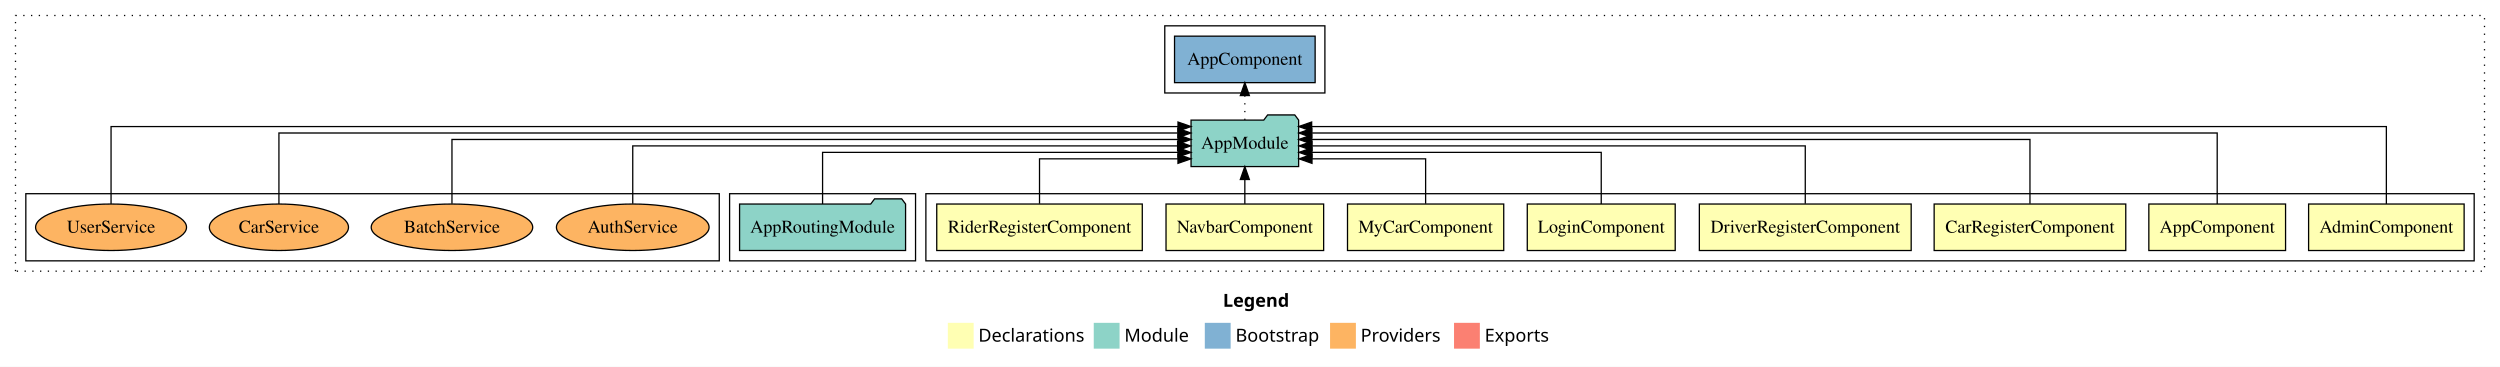
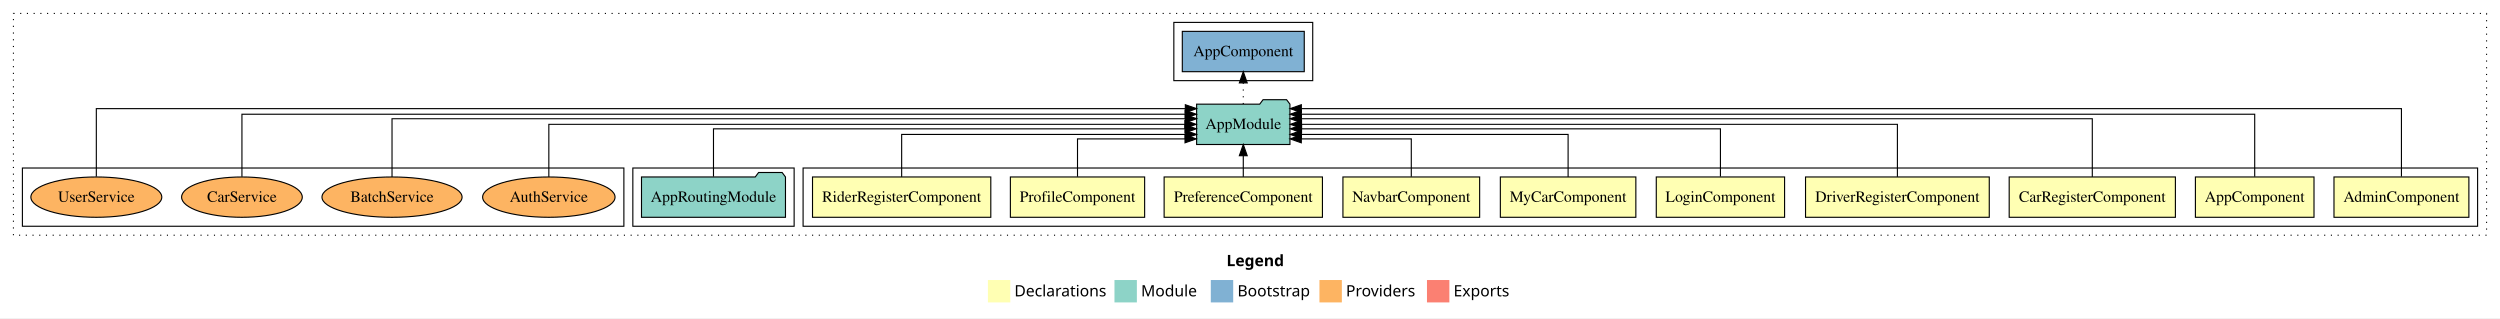
- <svg xmlns="http://www.w3.org/2000/svg" width="1936pt" height="284pt" viewBox="0.00 0.00 1936.00 284.00">
+ <svg xmlns="http://www.w3.org/2000/svg" width="2232pt" height="284pt" viewBox="0.00 0.00 2232.00 284.00">
  <g id="graph0" class="graph" transform="scale(1 1) rotate(0) translate(4 280)">
-     <polygon fill="#ffffff" stroke="transparent" points="-4,4 -4,-280 1932,-280 1932,4 -4,4" />
-     <text text-anchor="start" x="943.009" y="-42.4" font-family="sans-serif" font-weight="bold" font-size="14.00" fill="#000000">Legend</text>
-     <polygon fill="#ffffb3" stroke="transparent" points="730,-10 730,-30 750,-30 750,-10 730,-10" />
-     <text text-anchor="start" x="753.629" y="-15.4" font-family="sans-serif" font-size="14.00" fill="#000000">  Declarations</text>
-     <polygon fill="#8dd3c7" stroke="transparent" points="843,-10 843,-30 863,-30 863,-10 843,-10" />
-     <text text-anchor="start" x="866.725" y="-15.4" font-family="sans-serif" font-size="14.00" fill="#000000">  Module</text>
-     <polygon fill="#80b1d3" stroke="transparent" points="929,-10 929,-30 949,-30 949,-10 929,-10" />
-     <text text-anchor="start" x="952.781" y="-15.4" font-family="sans-serif" font-size="14.00" fill="#000000">  Bootstrap</text>
-     <polygon fill="#fdb462" stroke="transparent" points="1026,-10 1026,-30 1046,-30 1046,-10 1026,-10" />
-     <text text-anchor="start" x="1049.673" y="-15.4" font-family="sans-serif" font-size="14.00" fill="#000000">  Providers</text>
-     <polygon fill="#fb8072" stroke="transparent" points="1122,-10 1122,-30 1142,-30 1142,-10 1122,-10" />
-     <text text-anchor="start" x="1145.726" y="-15.4" font-family="sans-serif" font-size="14.00" fill="#000000">  Exports</text>
+     <polygon fill="#ffffff" stroke="transparent" points="-4,4 -4,-280 2228,-280 2228,4 -4,4" />
+     <text text-anchor="start" x="1091.009" y="-42.4" font-family="sans-serif" font-weight="bold" font-size="14.00" fill="#000000">Legend</text>
+     <polygon fill="#ffffb3" stroke="transparent" points="878,-10 878,-30 898,-30 898,-10 878,-10" />
+     <text text-anchor="start" x="901.629" y="-15.4" font-family="sans-serif" font-size="14.00" fill="#000000">  Declarations</text>
+     <polygon fill="#8dd3c7" stroke="transparent" points="991,-10 991,-30 1011,-30 1011,-10 991,-10" />
+     <text text-anchor="start" x="1014.725" y="-15.4" font-family="sans-serif" font-size="14.00" fill="#000000">  Module</text>
+     <polygon fill="#80b1d3" stroke="transparent" points="1077,-10 1077,-30 1097,-30 1097,-10 1077,-10" />
+     <text text-anchor="start" x="1100.781" y="-15.4" font-family="sans-serif" font-size="14.00" fill="#000000">  Bootstrap</text>
+     <polygon fill="#fdb462" stroke="transparent" points="1174,-10 1174,-30 1194,-30 1194,-10 1174,-10" />
+     <text text-anchor="start" x="1197.673" y="-15.4" font-family="sans-serif" font-size="14.00" fill="#000000">  Providers</text>
+     <polygon fill="#fb8072" stroke="transparent" points="1270,-10 1270,-30 1290,-30 1290,-10 1270,-10" />
+     <text text-anchor="start" x="1293.726" y="-15.4" font-family="sans-serif" font-size="14.00" fill="#000000">  Exports</text>
    <g id="clust1" class="cluster">
-       <polygon fill="none" stroke="#000000" stroke-dasharray="1,5" points="8,-70 8,-268 1920,-268 1920,-70 8,-70" />
+       <polygon fill="none" stroke="#000000" stroke-dasharray="1,5" points="8,-70 8,-268 2216,-268 2216,-70 8,-70" />
    </g>
    <g id="clust2" class="cluster">
-       <polygon fill="none" stroke="#000000" points="713,-78 713,-130 1912,-130 1912,-78 713,-78" />
+       <polygon fill="none" stroke="#000000" points="713,-78 713,-130 2208,-130 2208,-78 713,-78" />
    </g>
-     <g id="clust11" class="cluster">
+     <g id="clust13" class="cluster">
      <polygon fill="none" stroke="#000000" points="561,-78 561,-130 705,-130 705,-78 561,-78" />
    </g>
-     <g id="clust13" class="cluster">
-       <polygon fill="none" stroke="#000000" points="898,-208 898,-260 1022,-260 1022,-208 898,-208" />
+     <g id="clust15" class="cluster">
+       <polygon fill="none" stroke="#000000" points="1044,-208 1044,-260 1168,-260 1168,-208 1044,-208" />
    </g>
-     <g id="clust14" class="cluster">
+     <g id="clust16" class="cluster">
      <polygon fill="none" stroke="#000000" points="16,-78 16,-130 553,-130 553,-78 16,-78" />
    </g>
    <g id="node1" class="node">
-       <polygon fill="#ffffb3" stroke="#000000" points="1904.22,-122 1783.78,-122 1783.78,-86 1904.22,-86 1904.22,-122" />
-       <text text-anchor="middle" x="1844" y="-99.8" font-family="Times,serif" font-size="14.00" fill="#000000">AdminComponent</text>
+       <polygon fill="#ffffb3" stroke="#000000" points="2200.22,-122 2079.78,-122 2079.78,-86 2200.22,-86 2200.22,-122" />
+       <text text-anchor="middle" x="2140" y="-99.8" font-family="Times,serif" font-size="14.00" fill="#000000">AdminComponent</text>
+     </g>
+     <g id="node11" class="node">
+       <polygon fill="#8dd3c7" stroke="#000000" points="1147.657,-187 1144.657,-191 1123.657,-191 1120.657,-187 1064.343,-187 1064.343,-151 1147.657,-151 1147.657,-187" />
+       <text text-anchor="middle" x="1106" y="-164.8" font-family="Times,serif" font-size="14.00" fill="#000000">AppModule</text>
+     </g>
+     <g id="edge1" class="edge">
+       <path fill="none" stroke="#000000" d="M2140,-122.323C2140,-145.66 2140,-183 2140,-183 2140,-183 1157.815,-183 1157.815,-183" />
+       <polygon fill="#000000" stroke="#000000" points="1157.815,-179.5 1147.815,-183 1157.815,-186.5 1157.815,-179.5" />
+     </g>
+     <g id="node2" class="node">
+       <polygon fill="#ffffb3" stroke="#000000" points="2061.94,-122 1956.06,-122 1956.06,-86 2061.94,-86 2061.94,-122" />
+       <text text-anchor="middle" x="2009" y="-99.8" font-family="Times,serif" font-size="14.00" fill="#000000">AppComponent</text>
+     </g>
+     <g id="edge2" class="edge">
+       <path fill="none" stroke="#000000" d="M2009,-122.292C2009,-144.206 2009,-178 2009,-178 2009,-178 1157.743,-178 1157.743,-178" />
+       <polygon fill="#000000" stroke="#000000" points="1157.743,-174.5 1147.743,-178 1157.743,-181.5 1157.743,-174.5" />
+     </g>
+     <g id="node3" class="node">
+       <polygon fill="#ffffb3" stroke="#000000" points="1938.197,-122 1789.803,-122 1789.803,-86 1938.197,-86 1938.197,-122" />
+       <text text-anchor="middle" x="1864" y="-99.8" font-family="Times,serif" font-size="14.00" fill="#000000">CarRegisterComponent</text>
+     </g>
+     <g id="edge3" class="edge">
+       <path fill="none" stroke="#000000" d="M1864,-122.027C1864,-142.767 1864,-174 1864,-174 1864,-174 1157.833,-174 1157.833,-174" />
+       <polygon fill="#000000" stroke="#000000" points="1157.833,-170.5 1147.833,-174 1157.833,-177.5 1157.833,-170.5" />
+     </g>
+     <g id="node4" class="node">
+       <polygon fill="#ffffb3" stroke="#000000" points="1772.018,-122 1607.982,-122 1607.982,-86 1772.018,-86 1772.018,-122" />
+       <text text-anchor="middle" x="1690" y="-99.8" font-family="Times,serif" font-size="14.00" fill="#000000">DriverRegisterComponent</text>
+     </g>
+     <g id="edge4" class="edge">
+       <path fill="none" stroke="#000000" d="M1690,-122.106C1690,-141.339 1690,-169 1690,-169 1690,-169 1158,-169 1158,-169" />
+       <polygon fill="#000000" stroke="#000000" points="1158,-165.5 1148,-169 1158,-172.5 1158,-165.5" />
+     </g>
+     <g id="node5" class="node">
+       <polygon fill="#ffffb3" stroke="#000000" points="1589.276,-122 1474.724,-122 1474.724,-86 1589.276,-86 1589.276,-122" />
+       <text text-anchor="middle" x="1532" y="-99.8" font-family="Times,serif" font-size="14.00" fill="#000000">LoginComponent</text>
+     </g>
+     <g id="edge5" class="edge">
+       <path fill="none" stroke="#000000" d="M1532,-122.302C1532,-140.27 1532,-165 1532,-165 1532,-165 1158.012,-165 1158.012,-165" />
+       <polygon fill="#000000" stroke="#000000" points="1158.012,-161.5 1148.012,-165 1158.012,-168.5 1158.012,-161.5" />
+     </g>
+     <g id="node6" class="node">
+       <polygon fill="#ffffb3" stroke="#000000" points="1456.489,-122 1335.511,-122 1335.511,-86 1456.489,-86 1456.489,-122" />
+       <text text-anchor="middle" x="1396" y="-99.8" font-family="Times,serif" font-size="14.00" fill="#000000">MyCarComponent</text>
+     </g>
+     <g id="edge6" class="edge">
+       <path fill="none" stroke="#000000" d="M1396,-122.027C1396,-138.398 1396,-160 1396,-160 1396,-160 1157.859,-160 1157.859,-160" />
+       <polygon fill="#000000" stroke="#000000" points="1157.859,-156.5 1147.859,-160 1157.859,-163.5 1157.859,-156.5" />
+     </g>
+     <g id="node7" class="node">
+       <polygon fill="#ffffb3" stroke="#000000" points="1317.03,-122 1194.97,-122 1194.97,-86 1317.03,-86 1317.03,-122" />
+       <text text-anchor="middle" x="1256" y="-99.8" font-family="Times,serif" font-size="14.00" fill="#000000">NavbarComponent</text>
+     </g>
+     <g id="edge7" class="edge">
+       <path fill="none" stroke="#000000" d="M1256,-122.187C1256,-137.182 1256,-156 1256,-156 1256,-156 1157.783,-156 1157.783,-156" />
+       <polygon fill="#000000" stroke="#000000" points="1157.783,-152.5 1147.783,-156 1157.783,-159.5 1157.783,-152.5" />
+     </g>
+     <g id="node8" class="node">
+       <polygon fill="#ffffb3" stroke="#000000" points="1176.67,-122 1035.33,-122 1035.33,-86 1176.67,-86 1176.67,-122" />
+       <text text-anchor="middle" x="1106" y="-99.8" font-family="Times,serif" font-size="14.00" fill="#000000">PreferenceComponent</text>
+     </g>
+     <g id="edge8" class="edge">
+       <path fill="none" stroke="#000000" d="M1106,-122.106C1106,-122.106 1106,-140.991 1106,-140.991" />
+       <polygon fill="#000000" stroke="#000000" points="1102.5,-140.991 1106,-150.991 1109.5,-140.991 1102.5,-140.991" />
    </g>
    <g id="node9" class="node">
-       <polygon fill="#8dd3c7" stroke="#000000" points="1001.657,-187 998.657,-191 977.657,-191 974.657,-187 918.343,-187 918.343,-151 1001.657,-151 1001.657,-187" />
-       <text text-anchor="middle" x="960" y="-164.8" font-family="Times,serif" font-size="14.00" fill="#000000">AppModule</text>
+       <polygon fill="#ffffb3" stroke="#000000" points="1017.933,-122 898.067,-122 898.067,-86 1017.933,-86 1017.933,-122" />
+       <text text-anchor="middle" x="958" y="-99.8" font-family="Times,serif" font-size="14.00" fill="#000000">ProfileComponent</text>
    </g>
-     <g id="edge1" class="edge">
-       <path fill="none" stroke="#000000" d="M1844,-122.091C1844,-145.133 1844,-182 1844,-182 1844,-182 1011.746,-182 1011.746,-182" />
-       <polygon fill="#000000" stroke="#000000" points="1011.746,-178.5 1001.746,-182 1011.746,-185.5 1011.746,-178.5" />
+     <g id="edge9" class="edge">
+       <path fill="none" stroke="#000000" d="M958,-122.187C958,-137.182 958,-156 958,-156 958,-156 1053.985,-156 1053.985,-156" />
+       <polygon fill="#000000" stroke="#000000" points="1053.985,-159.5 1063.985,-156 1053.985,-152.5 1053.985,-159.5" />
    </g>
-     <g id="node2" class="node">
-       <polygon fill="#ffffb3" stroke="#000000" points="1765.94,-122 1660.06,-122 1660.06,-86 1765.94,-86 1765.94,-122" />
-       <text text-anchor="middle" x="1713" y="-99.8" font-family="Times,serif" font-size="14.00" fill="#000000">AppComponent</text>
-     </g>
-     <g id="edge2" class="edge">
-       <path fill="none" stroke="#000000" d="M1713,-122.045C1713,-143.662 1713,-177 1713,-177 1713,-177 1011.827,-177 1011.827,-177" />
-       <polygon fill="#000000" stroke="#000000" points="1011.827,-173.5 1001.827,-177 1011.827,-180.5 1011.827,-173.5" />
-     </g>
-     <g id="node3" class="node">
-       <polygon fill="#ffffb3" stroke="#000000" points="1642.197,-122 1493.803,-122 1493.803,-86 1642.197,-86 1642.197,-122" />
-       <text text-anchor="middle" x="1568" y="-99.8" font-family="Times,serif" font-size="14.00" fill="#000000">CarRegisterComponent</text>
-     </g>
-     <g id="edge3" class="edge">
-       <path fill="none" stroke="#000000" d="M1568,-122.223C1568,-142.365 1568,-172 1568,-172 1568,-172 1011.79,-172 1011.79,-172" />
-       <polygon fill="#000000" stroke="#000000" points="1011.79,-168.5 1001.79,-172 1011.79,-175.5 1011.79,-168.5" />
-     </g>
-     <g id="node4" class="node">
-       <polygon fill="#ffffb3" stroke="#000000" points="1476.018,-122 1311.982,-122 1311.982,-86 1476.018,-86 1476.018,-122" />
-       <text text-anchor="middle" x="1394" y="-99.8" font-family="Times,serif" font-size="14.00" fill="#000000">DriverRegisterComponent</text>
-     </g>
-     <g id="edge4" class="edge">
-       <path fill="none" stroke="#000000" d="M1394,-122.222C1394,-140.828 1394,-167 1394,-167 1394,-167 1012.008,-167 1012.008,-167" />
-       <polygon fill="#000000" stroke="#000000" points="1012.008,-163.5 1002.008,-167 1012.008,-170.5 1012.008,-163.5" />
-     </g>
-     <g id="node5" class="node">
-       <polygon fill="#ffffb3" stroke="#000000" points="1293.276,-122 1178.724,-122 1178.724,-86 1293.276,-86 1293.276,-122" />
-       <text text-anchor="middle" x="1236" y="-99.8" font-family="Times,serif" font-size="14.00" fill="#000000">LoginComponent</text>
-     </g>
-     <g id="edge5" class="edge">
-       <path fill="none" stroke="#000000" d="M1236,-122.034C1236,-139.06 1236,-162 1236,-162 1236,-162 1011.918,-162 1011.918,-162" />
-       <polygon fill="#000000" stroke="#000000" points="1011.918,-158.5 1001.918,-162 1011.918,-165.5 1011.918,-158.5" />
-     </g>
-     <g id="node6" class="node">
-       <polygon fill="#ffffb3" stroke="#000000" points="1160.489,-122 1039.511,-122 1039.511,-86 1160.489,-86 1160.489,-122" />
-       <text text-anchor="middle" x="1100" y="-99.8" font-family="Times,serif" font-size="14.00" fill="#000000">MyCarComponent</text>
-     </g>
-     <g id="edge6" class="edge">
-       <path fill="none" stroke="#000000" d="M1100,-122.24C1100,-137.571 1100,-157 1100,-157 1100,-157 1012.005,-157 1012.005,-157" />
-       <polygon fill="#000000" stroke="#000000" points="1012.005,-153.5 1002.005,-157 1012.005,-160.5 1012.005,-153.5" />
-     </g>
-     <g id="node7" class="node">
-       <polygon fill="#ffffb3" stroke="#000000" points="1021.03,-122 898.97,-122 898.97,-86 1021.03,-86 1021.03,-122" />
-       <text text-anchor="middle" x="960" y="-99.8" font-family="Times,serif" font-size="14.00" fill="#000000">NavbarComponent</text>
-     </g>
-     <g id="edge7" class="edge">
-       <path fill="none" stroke="#000000" d="M960,-122.106C960,-122.106 960,-140.991 960,-140.991" />
-       <polygon fill="#000000" stroke="#000000" points="956.5,-140.991 960,-150.991 963.5,-140.991 956.5,-140.991" />
-     </g>
-     <g id="node8" class="node">
+     <g id="node10" class="node">
      <polygon fill="#ffffb3" stroke="#000000" points="880.587,-122 721.413,-122 721.413,-86 880.587,-86 880.587,-122" />
      <text text-anchor="middle" x="801" y="-99.8" font-family="Times,serif" font-size="14.00" fill="#000000">RiderRegisterComponent</text>
    </g>
-     <g id="edge8" class="edge">
-       <path fill="none" stroke="#000000" d="M801,-122.24C801,-137.571 801,-157 801,-157 801,-157 908.225,-157 908.225,-157" />
-       <polygon fill="#000000" stroke="#000000" points="908.225,-160.5 918.225,-157 908.225,-153.5 908.225,-160.5" />
+     <g id="edge10" class="edge">
+       <path fill="none" stroke="#000000" d="M801,-122.027C801,-138.398 801,-160 801,-160 801,-160 1054.231,-160 1054.231,-160" />
+       <polygon fill="#000000" stroke="#000000" points="1054.231,-163.5 1064.231,-160 1054.23,-156.5 1054.231,-163.5" />
    </g>
-     <g id="node11" class="node">
-       <polygon fill="#80b1d3" stroke="#000000" points="1014.439,-252 905.561,-252 905.561,-216 1014.439,-216 1014.439,-252" />
-       <text text-anchor="middle" x="960" y="-229.8" font-family="Times,serif" font-size="14.00" fill="#000000">AppComponent </text>
+     <g id="node13" class="node">
+       <polygon fill="#80b1d3" stroke="#000000" points="1160.439,-252 1051.561,-252 1051.561,-216 1160.439,-216 1160.439,-252" />
+       <text text-anchor="middle" x="1106" y="-229.8" font-family="Times,serif" font-size="14.00" fill="#000000">AppComponent </text>
    </g>
-     <g id="edge10" class="edge">
-       <path fill="none" stroke="#000000" stroke-dasharray="1,5" d="M960,-187.106C960,-187.106 960,-205.991 960,-205.991" />
-       <polygon fill="#000000" stroke="#000000" points="956.5,-205.991 960,-215.991 963.5,-205.991 956.5,-205.991" />
+     <g id="edge12" class="edge">
+       <path fill="none" stroke="#000000" stroke-dasharray="1,5" d="M1106,-187.106C1106,-187.106 1106,-205.991 1106,-205.991" />
+       <polygon fill="#000000" stroke="#000000" points="1102.5,-205.991 1106,-215.991 1109.5,-205.991 1102.5,-205.991" />
    </g>
-     <g id="node10" class="node">
+     <g id="node12" class="node">
      <polygon fill="#8dd3c7" stroke="#000000" points="697.274,-122 694.274,-126 673.274,-126 670.274,-122 568.726,-122 568.726,-86 697.274,-86 697.274,-122" />
      <text text-anchor="middle" x="633" y="-99.8" font-family="Times,serif" font-size="14.00" fill="#000000">AppRoutingModule</text>
    </g>
-     <g id="edge9" class="edge">
-       <path fill="none" stroke="#000000" d="M633,-122.034C633,-139.06 633,-162 633,-162 633,-162 908.253,-162 908.253,-162" />
-       <polygon fill="#000000" stroke="#000000" points="908.253,-165.5 918.253,-162 908.253,-158.5 908.253,-165.5" />
+     <g id="edge11" class="edge">
+       <path fill="none" stroke="#000000" d="M633,-122.302C633,-140.27 633,-165 633,-165 633,-165 1054.024,-165 1054.024,-165" />
+       <polygon fill="#000000" stroke="#000000" points="1054.024,-168.5 1064.024,-165 1054.024,-161.5 1054.024,-168.5" />
    </g>
-     <g id="node12" class="node">
+     <g id="node14" class="node">
      <ellipse fill="#fdb462" stroke="#000000" cx="486" cy="-104" rx="59.108" ry="18" />
      <text text-anchor="middle" x="486" y="-99.8" font-family="Times,serif" font-size="14.00" fill="#000000">AuthService</text>
    </g>
-     <g id="edge11" class="edge">
-       <path fill="none" stroke="#000000" d="M486,-122.222C486,-140.828 486,-167 486,-167 486,-167 907.936,-167 907.936,-167" />
-       <polygon fill="#000000" stroke="#000000" points="907.936,-170.5 917.936,-167 907.936,-163.5 907.936,-170.5" />
+     <g id="edge13" class="edge">
+       <path fill="none" stroke="#000000" d="M486,-122.106C486,-141.339 486,-169 486,-169 486,-169 1053.872,-169 1053.872,-169" />
+       <polygon fill="#000000" stroke="#000000" points="1053.872,-172.5 1063.872,-169 1053.872,-165.5 1053.872,-172.5" />
    </g>
-     <g id="node13" class="node">
+     <g id="node15" class="node">
      <ellipse fill="#fdb462" stroke="#000000" cx="346" cy="-104" rx="62.535" ry="18" />
      <text text-anchor="middle" x="346" y="-99.8" font-family="Times,serif" font-size="14.00" fill="#000000">BatchService</text>
    </g>
-     <g id="edge12" class="edge">
-       <path fill="none" stroke="#000000" d="M346,-122.223C346,-142.365 346,-172 346,-172 346,-172 908.28,-172 908.28,-172" />
-       <polygon fill="#000000" stroke="#000000" points="908.28,-175.5 918.28,-172 908.28,-168.5 908.28,-175.5" />
+     <g id="edge14" class="edge">
+       <path fill="none" stroke="#000000" d="M346,-122.027C346,-142.767 346,-174 346,-174 346,-174 1054.328,-174 1054.328,-174" />
+       <polygon fill="#000000" stroke="#000000" points="1054.328,-177.5 1064.328,-174 1054.328,-170.5 1054.328,-177.5" />
    </g>
-     <g id="node14" class="node">
+     <g id="node16" class="node">
      <ellipse fill="#fdb462" stroke="#000000" cx="212" cy="-104" rx="53.867" ry="18" />
      <text text-anchor="middle" x="212" y="-99.8" font-family="Times,serif" font-size="14.00" fill="#000000">CarService</text>
    </g>
-     <g id="edge13" class="edge">
-       <path fill="none" stroke="#000000" d="M212,-122.045C212,-143.662 212,-177 212,-177 212,-177 908.182,-177 908.182,-177" />
-       <polygon fill="#000000" stroke="#000000" points="908.182,-180.5 918.182,-177 908.181,-173.5 908.182,-180.5" />
+     <g id="edge15" class="edge">
+       <path fill="none" stroke="#000000" d="M212,-122.292C212,-144.206 212,-178 212,-178 212,-178 1054.08,-178 1054.08,-178" />
+       <polygon fill="#000000" stroke="#000000" points="1054.08,-181.5 1064.08,-178 1054.08,-174.5 1054.08,-181.5" />
    </g>
-     <g id="node15" class="node">
+     <g id="node17" class="node">
      <ellipse fill="#fdb462" stroke="#000000" cx="82" cy="-104" rx="58.441" ry="18" />
      <text text-anchor="middle" x="82" y="-99.8" font-family="Times,serif" font-size="14.00" fill="#000000">UserService</text>
    </g>
-     <g id="edge14" class="edge">
-       <path fill="none" stroke="#000000" d="M82,-122.091C82,-145.133 82,-182 82,-182 82,-182 908.243,-182 908.243,-182" />
-       <polygon fill="#000000" stroke="#000000" points="908.243,-185.5 918.243,-182 908.243,-178.5 908.243,-185.5" />
+     <g id="edge16" class="edge">
+       <path fill="none" stroke="#000000" d="M82,-122.323C82,-145.66 82,-183 82,-183 82,-183 1054.27,-183 1054.27,-183" />
+       <polygon fill="#000000" stroke="#000000" points="1054.27,-186.5 1064.27,-183 1054.27,-179.5 1054.27,-186.5" />
    </g>
  </g>
</svg>
